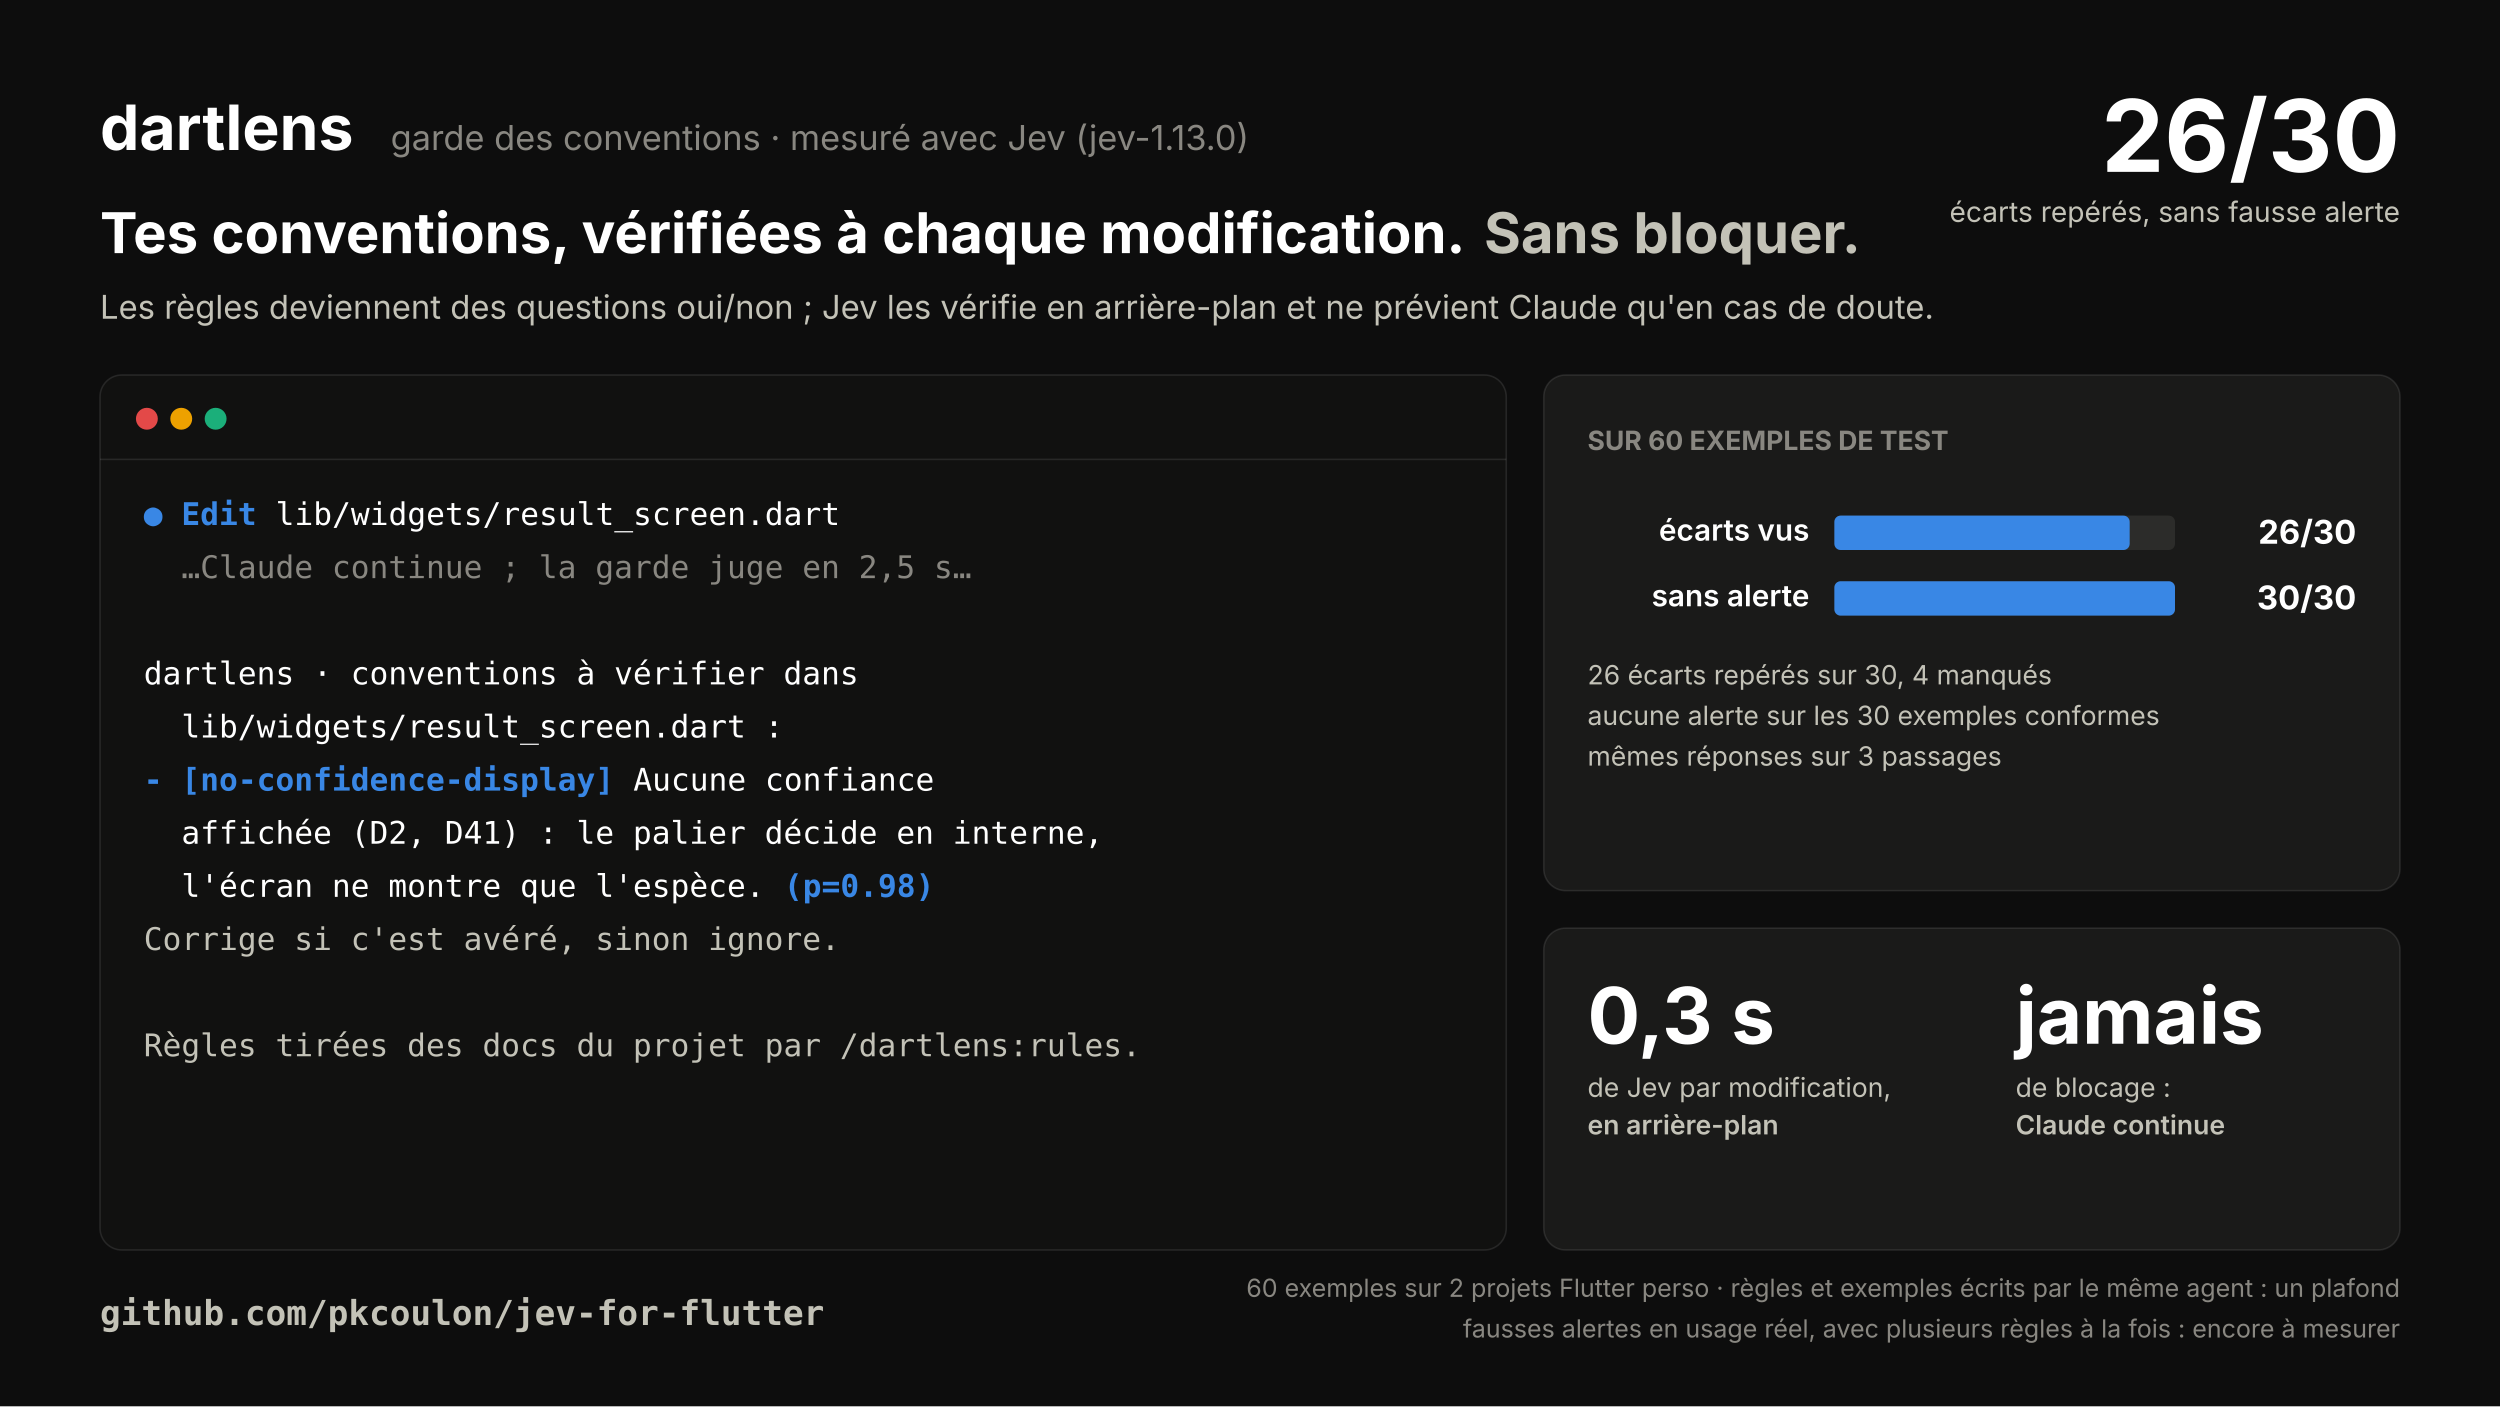
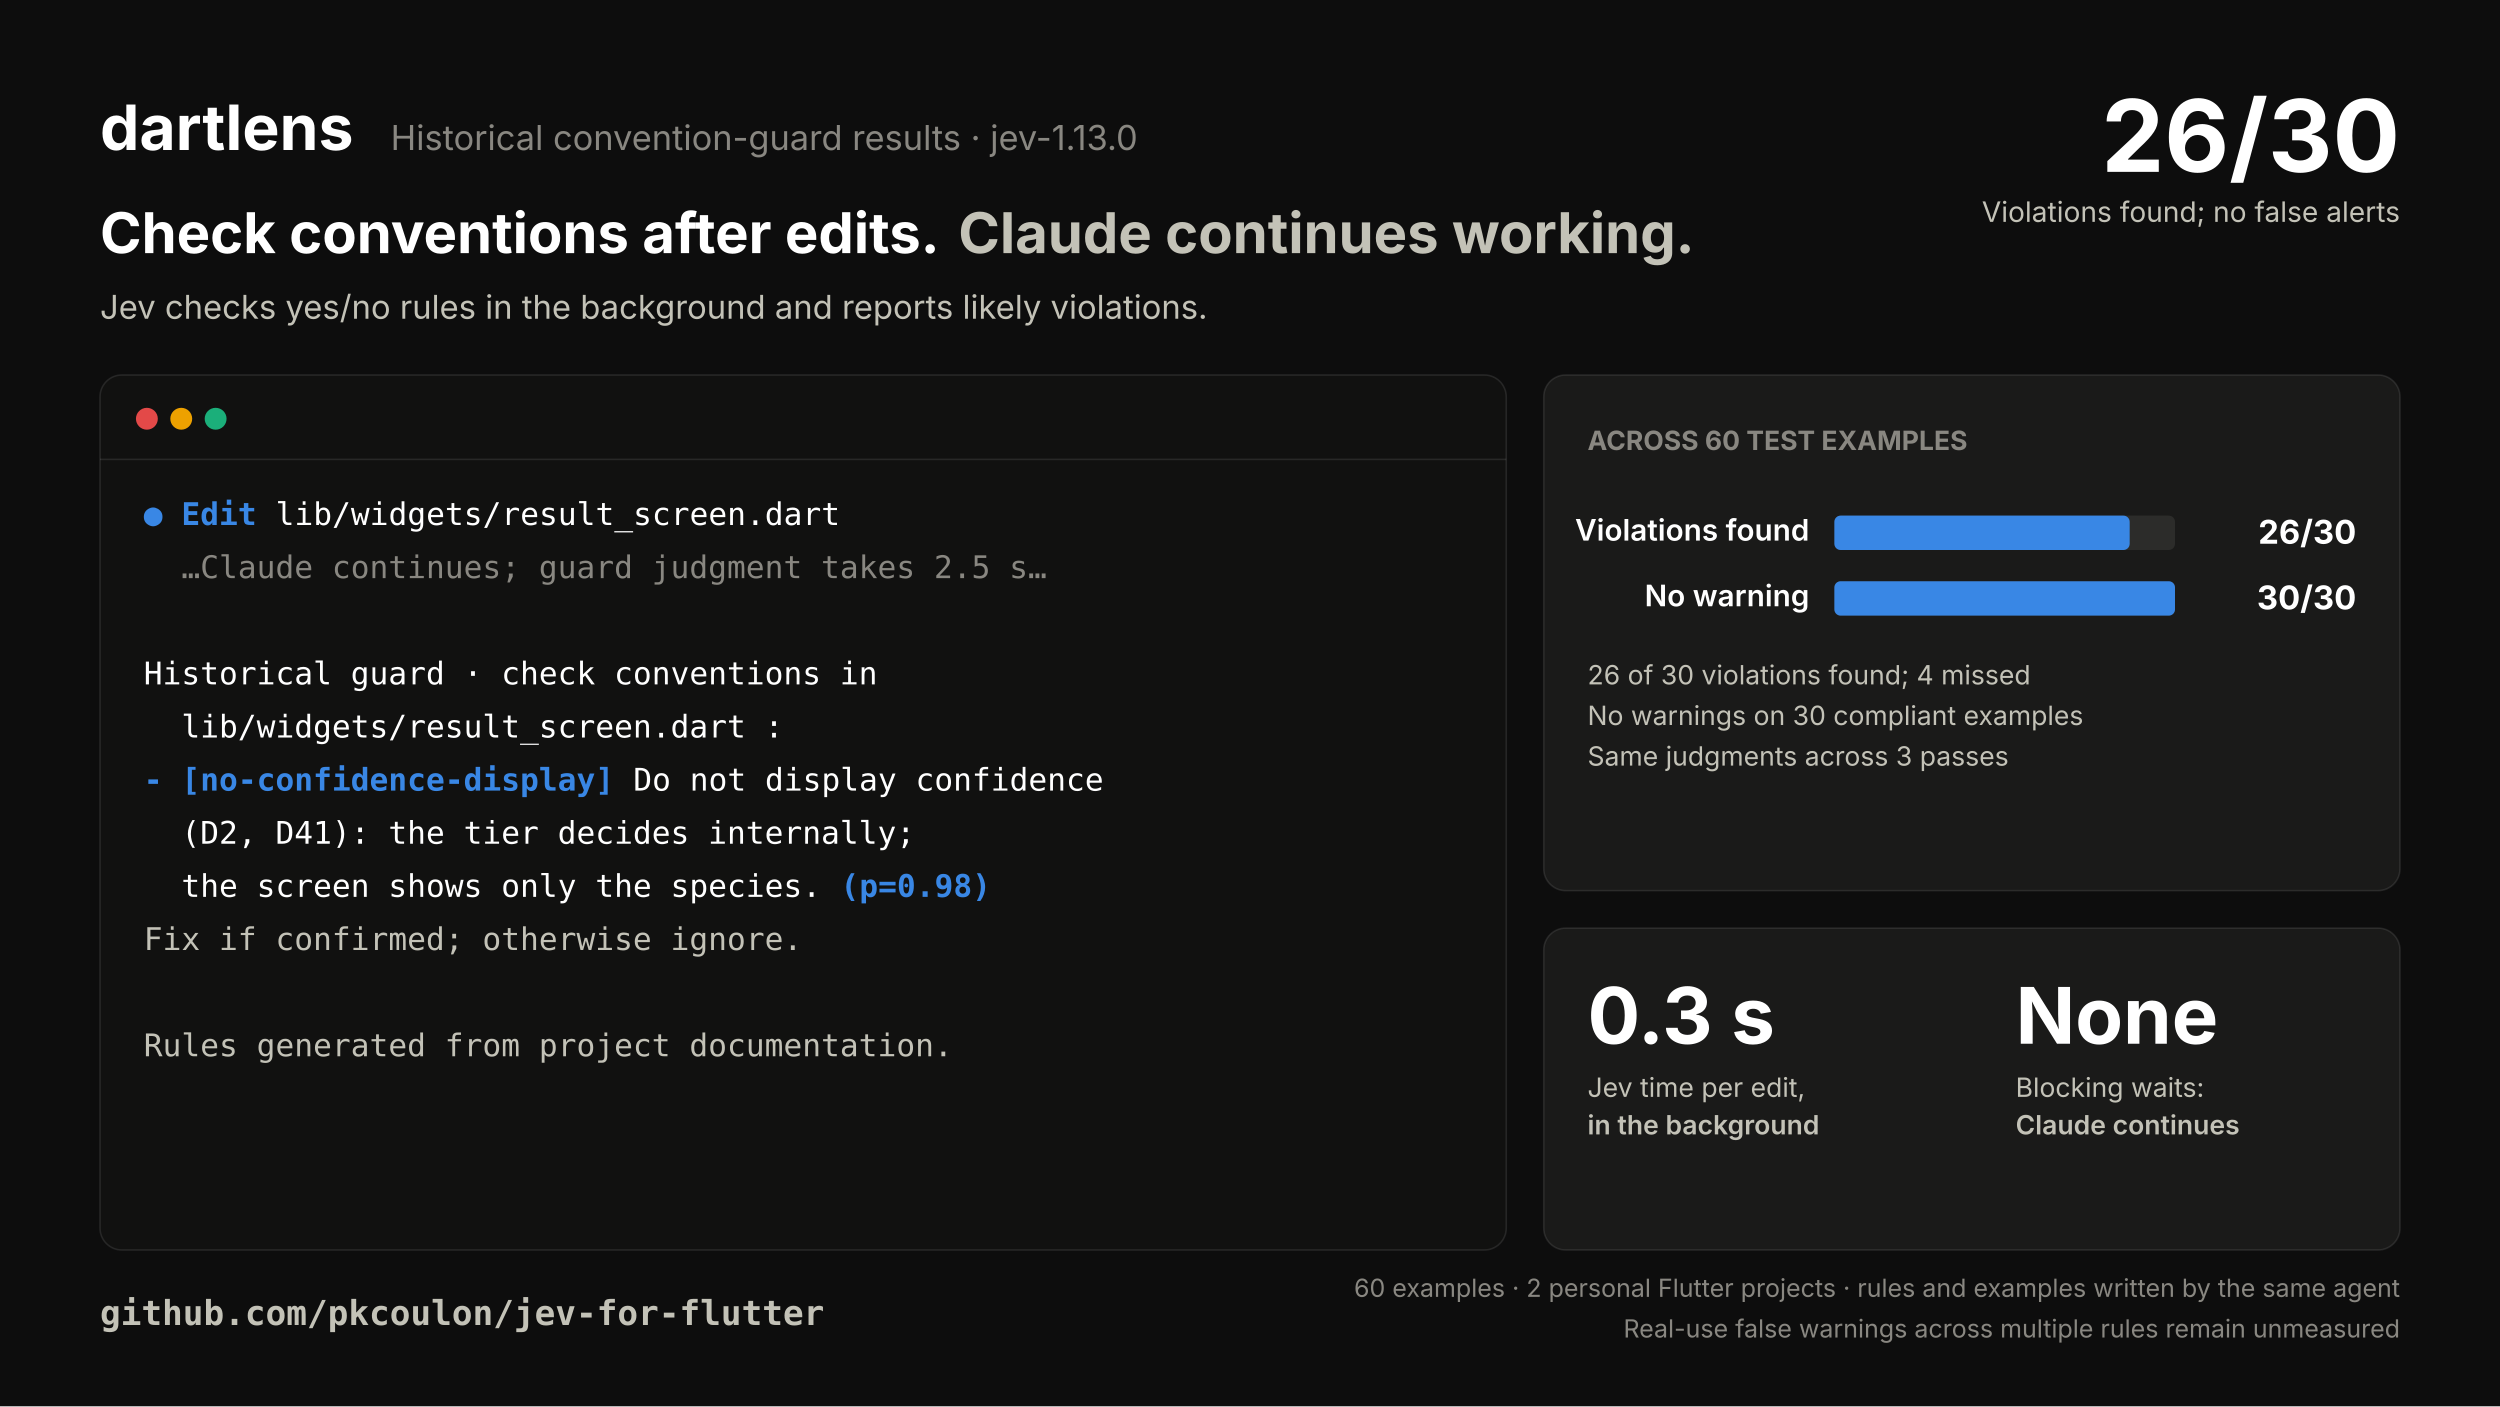
<svg xmlns="http://www.w3.org/2000/svg" width="1600" height="900" viewBox="0 0 1600 900">
  <rect width="100%" height="100%" fill="#0d0d0d" />
  <text x="64.0" y="96.0" fill="#ffffff" font-size="40" font-weight="700" text-anchor="start" font-family="system-ui, -apple-system, &quot;Segoe UI&quot;, sans-serif">dartlens</text>
-   <text x="250.0" y="96.0" fill="#898781" font-size="22" font-weight="400" text-anchor="start" font-family="system-ui, -apple-system, &quot;Segoe UI&quot;, sans-serif">garde des conventions · mesuré avec Jev (jev-1.13.0)</text>
-   <text x="64" y="162" font-size="36" font-weight="700" font-family="system-ui, -apple-system, &quot;Segoe UI&quot;, sans-serif" fill="#ffffff">Tes conventions, vérifiées à chaque modification.<tspan dx="12" fill="#c3c2b7">Sans bloquer.</tspan>
+   <text x="250.0" y="96.0" fill="#898781" font-size="22" font-weight="400" text-anchor="start" font-family="system-ui, -apple-system, &quot;Segoe UI&quot;, sans-serif">Historical convention-guard results · jev-1.13.0</text>
+   <text x="64" y="162" font-size="36" font-weight="700" font-family="system-ui, -apple-system, &quot;Segoe UI&quot;, sans-serif" fill="#ffffff">Check conventions after edits.<tspan dx="12" fill="#c3c2b7">Claude continues working.</tspan>
  </text>
-   <text x="64.0" y="204.0" fill="#c3c2b7" font-size="21" font-weight="400" text-anchor="start" font-family="system-ui, -apple-system, &quot;Segoe UI&quot;, sans-serif">Les règles deviennent des questions oui/non ; Jev les vérifie en arrière-plan et ne prévient Claude qu'en cas de doute.</text>
+   <text x="64.0" y="204.0" fill="#c3c2b7" font-size="21" font-weight="400" text-anchor="start" font-family="system-ui, -apple-system, &quot;Segoe UI&quot;, sans-serif">Jev checks yes/no rules in the background and reports likely violations.</text>
  <text x="1536.0" y="110.0" fill="#ffffff" font-size="64" font-weight="700" text-anchor="end" font-family="system-ui, -apple-system, &quot;Segoe UI&quot;, sans-serif">26/30</text>
-   <text x="1536.0" y="142.0" fill="#c3c2b7" font-size="18" font-weight="400" text-anchor="end" font-family="system-ui, -apple-system, &quot;Segoe UI&quot;, sans-serif">écarts repérés, sans fausse alerte</text>
+   <text x="1536.0" y="142.0" fill="#c3c2b7" font-size="18" font-weight="400" text-anchor="end" font-family="system-ui, -apple-system, &quot;Segoe UI&quot;, sans-serif">Violations found; no false alerts</text>
  <rect x="64" y="240" width="900" height="560" rx="14" fill="#111110" stroke="rgba(255,255,255,0.10)" stroke-width="1" />
  <circle cx="94" cy="268" r="7" fill="#e34948" />
  <circle cx="116" cy="268" r="7" fill="#eda100" />
  <circle cx="138" cy="268" r="7" fill="#1baf7a" />
  <line x1="64" x2="964" y1="294" y2="294" stroke="rgba(255,255,255,0.10)" />
  <text x="92.0" y="336.0" fill="#3987e5" font-size="20" font-weight="600" text-anchor="start" font-family="&quot;SF Mono&quot;, Menlo, Consolas, monospace" xml:space="preserve" style="white-space:pre">● Edit </text>
  <text x="176.4" y="336.0" fill="#ffffff" font-size="20" font-weight="400" text-anchor="start" font-family="&quot;SF Mono&quot;, Menlo, Consolas, monospace" xml:space="preserve" style="white-space:pre">lib/widgets/result_screen.dart</text>
-   <text x="92.0" y="370.0" fill="#898781" font-size="20" font-weight="400" text-anchor="start" font-family="&quot;SF Mono&quot;, Menlo, Consolas, monospace" xml:space="preserve" style="white-space:pre">  …Claude continue ; la garde juge en 2,5 s…</text>
+   <text x="92.0" y="370.0" fill="#898781" font-size="20" font-weight="400" text-anchor="start" font-family="&quot;SF Mono&quot;, Menlo, Consolas, monospace" xml:space="preserve" style="white-space:pre">  …Claude continues; guard judgment takes 2.5 s…</text>
  <text x="92.0" y="404.0" fill="#898781" font-size="20" font-weight="400" text-anchor="start" font-family="&quot;SF Mono&quot;, Menlo, Consolas, monospace" xml:space="preserve" style="white-space:pre" />
-   <text x="92.0" y="438.0" fill="#ffffff" font-size="20" font-weight="400" text-anchor="start" font-family="&quot;SF Mono&quot;, Menlo, Consolas, monospace" xml:space="preserve" style="white-space:pre">dartlens · conventions à vérifier dans</text>
+   <text x="92.0" y="438.0" fill="#ffffff" font-size="20" font-weight="400" text-anchor="start" font-family="&quot;SF Mono&quot;, Menlo, Consolas, monospace" xml:space="preserve" style="white-space:pre">Historical guard · check conventions in</text>
  <text x="92.0" y="472.0" fill="#ffffff" font-size="20" font-weight="400" text-anchor="start" font-family="&quot;SF Mono&quot;, Menlo, Consolas, monospace" xml:space="preserve" style="white-space:pre">  lib/widgets/result_screen.dart :</text>
  <text x="92.0" y="506.0" fill="#3987e5" font-size="20" font-weight="600" text-anchor="start" font-family="&quot;SF Mono&quot;, Menlo, Consolas, monospace" xml:space="preserve" style="white-space:pre">- [no-confidence-display] </text>
-   <text x="405.3" y="506.0" fill="#ffffff" font-size="20" font-weight="400" text-anchor="start" font-family="&quot;SF Mono&quot;, Menlo, Consolas, monospace" xml:space="preserve" style="white-space:pre">Aucune confiance</text>
-   <text x="92.0" y="540.0" fill="#ffffff" font-size="20" font-weight="400" text-anchor="start" font-family="&quot;SF Mono&quot;, Menlo, Consolas, monospace" xml:space="preserve" style="white-space:pre">  affichée (D2, D41) : le palier décide en interne,</text>
-   <text x="92.0" y="574.0" fill="#ffffff" font-size="20" font-weight="400" text-anchor="start" font-family="&quot;SF Mono&quot;, Menlo, Consolas, monospace" xml:space="preserve" style="white-space:pre">  l'écran ne montre que l'espèce. </text>
-   <text x="501.7" y="574.0" fill="#3987e5" font-size="20" font-weight="600" text-anchor="start" font-family="&quot;SF Mono&quot;, Menlo, Consolas, monospace" xml:space="preserve" style="white-space:pre">(p=0.98)</text>
-   <text x="92.0" y="608.0" fill="#c3c2b7" font-size="20" font-weight="400" text-anchor="start" font-family="&quot;SF Mono&quot;, Menlo, Consolas, monospace" xml:space="preserve" style="white-space:pre">Corrige si c'est avéré, sinon ignore.</text>
+   <text x="405.3" y="506.0" fill="#ffffff" font-size="20" font-weight="400" text-anchor="start" font-family="&quot;SF Mono&quot;, Menlo, Consolas, monospace" xml:space="preserve" style="white-space:pre">Do not display confidence</text>
+   <text x="92.0" y="540.0" fill="#ffffff" font-size="20" font-weight="400" text-anchor="start" font-family="&quot;SF Mono&quot;, Menlo, Consolas, monospace" xml:space="preserve" style="white-space:pre">  (D2, D41): the tier decides internally;</text>
+   <text x="92.0" y="574.0" fill="#ffffff" font-size="20" font-weight="400" text-anchor="start" font-family="&quot;SF Mono&quot;, Menlo, Consolas, monospace" xml:space="preserve" style="white-space:pre">  the screen shows only the species. </text>
+   <text x="537.9" y="574.0" fill="#3987e5" font-size="20" font-weight="600" text-anchor="start" font-family="&quot;SF Mono&quot;, Menlo, Consolas, monospace" xml:space="preserve" style="white-space:pre">(p=0.98)</text>
+   <text x="92.0" y="608.0" fill="#c3c2b7" font-size="20" font-weight="400" text-anchor="start" font-family="&quot;SF Mono&quot;, Menlo, Consolas, monospace" xml:space="preserve" style="white-space:pre">Fix if confirmed; otherwise ignore.</text>
  <text x="92.0" y="642.0" fill="#898781" font-size="20" font-weight="400" text-anchor="start" font-family="&quot;SF Mono&quot;, Menlo, Consolas, monospace" xml:space="preserve" style="white-space:pre" />
-   <text x="92.0" y="676.0" fill="#c3c2b7" font-size="20" font-weight="400" text-anchor="start" font-family="&quot;SF Mono&quot;, Menlo, Consolas, monospace" xml:space="preserve" style="white-space:pre">Règles tirées des docs du projet par /dartlens:rules.</text>
+   <text x="92.0" y="676.0" fill="#c3c2b7" font-size="20" font-weight="400" text-anchor="start" font-family="&quot;SF Mono&quot;, Menlo, Consolas, monospace" xml:space="preserve" style="white-space:pre">Rules generated from project documentation.</text>
  <rect x="988" y="240" width="548" height="330" rx="14" fill="#1a1a19" stroke="rgba(255,255,255,0.10)" stroke-width="1" />
-   <text x="1016.0" y="288.0" fill="#898781" font-size="17" font-weight="700" text-anchor="start" font-family="system-ui, -apple-system, &quot;Segoe UI&quot;, sans-serif">SUR 60 EXEMPLES DE TEST</text>
-   <text x="1158.0" y="346.0" fill="#ffffff" font-size="19" font-weight="600" text-anchor="end" font-family="system-ui, -apple-system, &quot;Segoe UI&quot;, sans-serif">écarts vus</text>
+   <text x="1016.0" y="288.0" fill="#898781" font-size="17" font-weight="700" text-anchor="start" font-family="system-ui, -apple-system, &quot;Segoe UI&quot;, sans-serif">ACROSS 60 TEST EXAMPLES</text>
+   <text x="1158.0" y="346.0" fill="#ffffff" font-size="19" font-weight="600" text-anchor="end" font-family="system-ui, -apple-system, &quot;Segoe UI&quot;, sans-serif">Violations found</text>
  <rect x="1174" y="330" width="218" height="22" rx="4" fill="#2c2c2a" />
  <rect x="1174" y="330" width="189.0" height="22" rx="4" fill="#3987e5" />
  <text x="1508.0" y="348.0" fill="#ffffff" font-size="21" font-weight="700" text-anchor="end" font-family="system-ui, -apple-system, &quot;Segoe UI&quot;, sans-serif">26/30</text>
-   <text x="1158.0" y="388.0" fill="#ffffff" font-size="19" font-weight="600" text-anchor="end" font-family="system-ui, -apple-system, &quot;Segoe UI&quot;, sans-serif">sans alerte</text>
+   <text x="1158.0" y="388.0" fill="#ffffff" font-size="19" font-weight="600" text-anchor="end" font-family="system-ui, -apple-system, &quot;Segoe UI&quot;, sans-serif">No warning</text>
  <rect x="1174" y="372" width="218" height="22" rx="4" fill="#2c2c2a" />
  <rect x="1174" y="372" width="218.0" height="22" rx="4" fill="#3987e5" />
  <text x="1508.0" y="390.0" fill="#ffffff" font-size="21" font-weight="700" text-anchor="end" font-family="system-ui, -apple-system, &quot;Segoe UI&quot;, sans-serif">30/30</text>
-   <text x="1016.0" y="438.0" fill="#c3c2b7" font-size="17" font-weight="400" text-anchor="start" font-family="system-ui, -apple-system, &quot;Segoe UI&quot;, sans-serif">26 écarts repérés sur 30, 4 manqués</text>
-   <text x="1016.0" y="464.0" fill="#c3c2b7" font-size="17" font-weight="400" text-anchor="start" font-family="system-ui, -apple-system, &quot;Segoe UI&quot;, sans-serif">aucune alerte sur les 30 exemples conformes</text>
-   <text x="1016.0" y="490.0" fill="#c3c2b7" font-size="17" font-weight="400" text-anchor="start" font-family="system-ui, -apple-system, &quot;Segoe UI&quot;, sans-serif">mêmes réponses sur 3 passages</text>
+   <text x="1016.0" y="438.0" fill="#c3c2b7" font-size="17" font-weight="400" text-anchor="start" font-family="system-ui, -apple-system, &quot;Segoe UI&quot;, sans-serif">26 of 30 violations found; 4 missed</text>
+   <text x="1016.0" y="464.0" fill="#c3c2b7" font-size="17" font-weight="400" text-anchor="start" font-family="system-ui, -apple-system, &quot;Segoe UI&quot;, sans-serif">No warnings on 30 compliant examples</text>
+   <text x="1016.0" y="490.0" fill="#c3c2b7" font-size="17" font-weight="400" text-anchor="start" font-family="system-ui, -apple-system, &quot;Segoe UI&quot;, sans-serif">Same judgments across 3 passes</text>
  <rect x="988" y="594" width="548" height="206" rx="14" fill="#1a1a19" stroke="rgba(255,255,255,0.10)" stroke-width="1" />
-   <text x="1016.0" y="668.0" fill="#ffffff" font-size="50" font-weight="700" text-anchor="start" font-family="system-ui, -apple-system, &quot;Segoe UI&quot;, sans-serif">0,3 s</text>
-   <text x="1016.0" y="702.0" fill="#c3c2b7" font-size="17" font-weight="400" text-anchor="start" font-family="system-ui, -apple-system, &quot;Segoe UI&quot;, sans-serif">de Jev par modification,</text>
-   <text x="1016.0" y="726.0" fill="#c3c2b7" font-size="17" font-weight="600" text-anchor="start" font-family="system-ui, -apple-system, &quot;Segoe UI&quot;, sans-serif">en arrière-plan</text>
-   <text x="1290.0" y="668.0" fill="#ffffff" font-size="50" font-weight="700" text-anchor="start" font-family="system-ui, -apple-system, &quot;Segoe UI&quot;, sans-serif">jamais</text>
-   <text x="1290.0" y="702.0" fill="#c3c2b7" font-size="17" font-weight="400" text-anchor="start" font-family="system-ui, -apple-system, &quot;Segoe UI&quot;, sans-serif">de blocage :</text>
-   <text x="1290.0" y="726.0" fill="#c3c2b7" font-size="17" font-weight="600" text-anchor="start" font-family="system-ui, -apple-system, &quot;Segoe UI&quot;, sans-serif">Claude continue</text>
+   <text x="1016.0" y="668.0" fill="#ffffff" font-size="50" font-weight="700" text-anchor="start" font-family="system-ui, -apple-system, &quot;Segoe UI&quot;, sans-serif">0.3 s</text>
+   <text x="1016.0" y="702.0" fill="#c3c2b7" font-size="17" font-weight="400" text-anchor="start" font-family="system-ui, -apple-system, &quot;Segoe UI&quot;, sans-serif">Jev time per edit,</text>
+   <text x="1016.0" y="726.0" fill="#c3c2b7" font-size="17" font-weight="600" text-anchor="start" font-family="system-ui, -apple-system, &quot;Segoe UI&quot;, sans-serif">in the background</text>
+   <text x="1290.0" y="668.0" fill="#ffffff" font-size="50" font-weight="700" text-anchor="start" font-family="system-ui, -apple-system, &quot;Segoe UI&quot;, sans-serif">None</text>
+   <text x="1290.0" y="702.0" fill="#c3c2b7" font-size="17" font-weight="400" text-anchor="start" font-family="system-ui, -apple-system, &quot;Segoe UI&quot;, sans-serif">Blocking waits:</text>
+   <text x="1290.0" y="726.0" fill="#c3c2b7" font-size="17" font-weight="600" text-anchor="start" font-family="system-ui, -apple-system, &quot;Segoe UI&quot;, sans-serif">Claude continues</text>
  <text x="64.0" y="848.0" fill="#c3c2b7" font-size="22" font-weight="600" text-anchor="start" font-family="&quot;SF Mono&quot;, Menlo, Consolas, monospace">github.com/pkcoulon/jev-for-flutter</text>
-   <text x="1536.0" y="830.0" fill="#898781" font-size="16" font-weight="400" text-anchor="end" font-family="system-ui, -apple-system, &quot;Segoe UI&quot;, sans-serif">60 exemples sur 2 projets Flutter perso · règles et exemples écrits par le même agent : un plafond</text>
-   <text x="1536.0" y="856.0" fill="#898781" font-size="16" font-weight="400" text-anchor="end" font-family="system-ui, -apple-system, &quot;Segoe UI&quot;, sans-serif">fausses alertes en usage réel, avec plusieurs règles à la fois : encore à mesurer</text>
+   <text x="1536.0" y="830.0" fill="#898781" font-size="16" font-weight="400" text-anchor="end" font-family="system-ui, -apple-system, &quot;Segoe UI&quot;, sans-serif">60 examples · 2 personal Flutter projects · rules and examples written by the same agent</text>
+   <text x="1536.0" y="856.0" fill="#898781" font-size="16" font-weight="400" text-anchor="end" font-family="system-ui, -apple-system, &quot;Segoe UI&quot;, sans-serif">Real-use false warnings across multiple rules remain unmeasured</text>
</svg>
